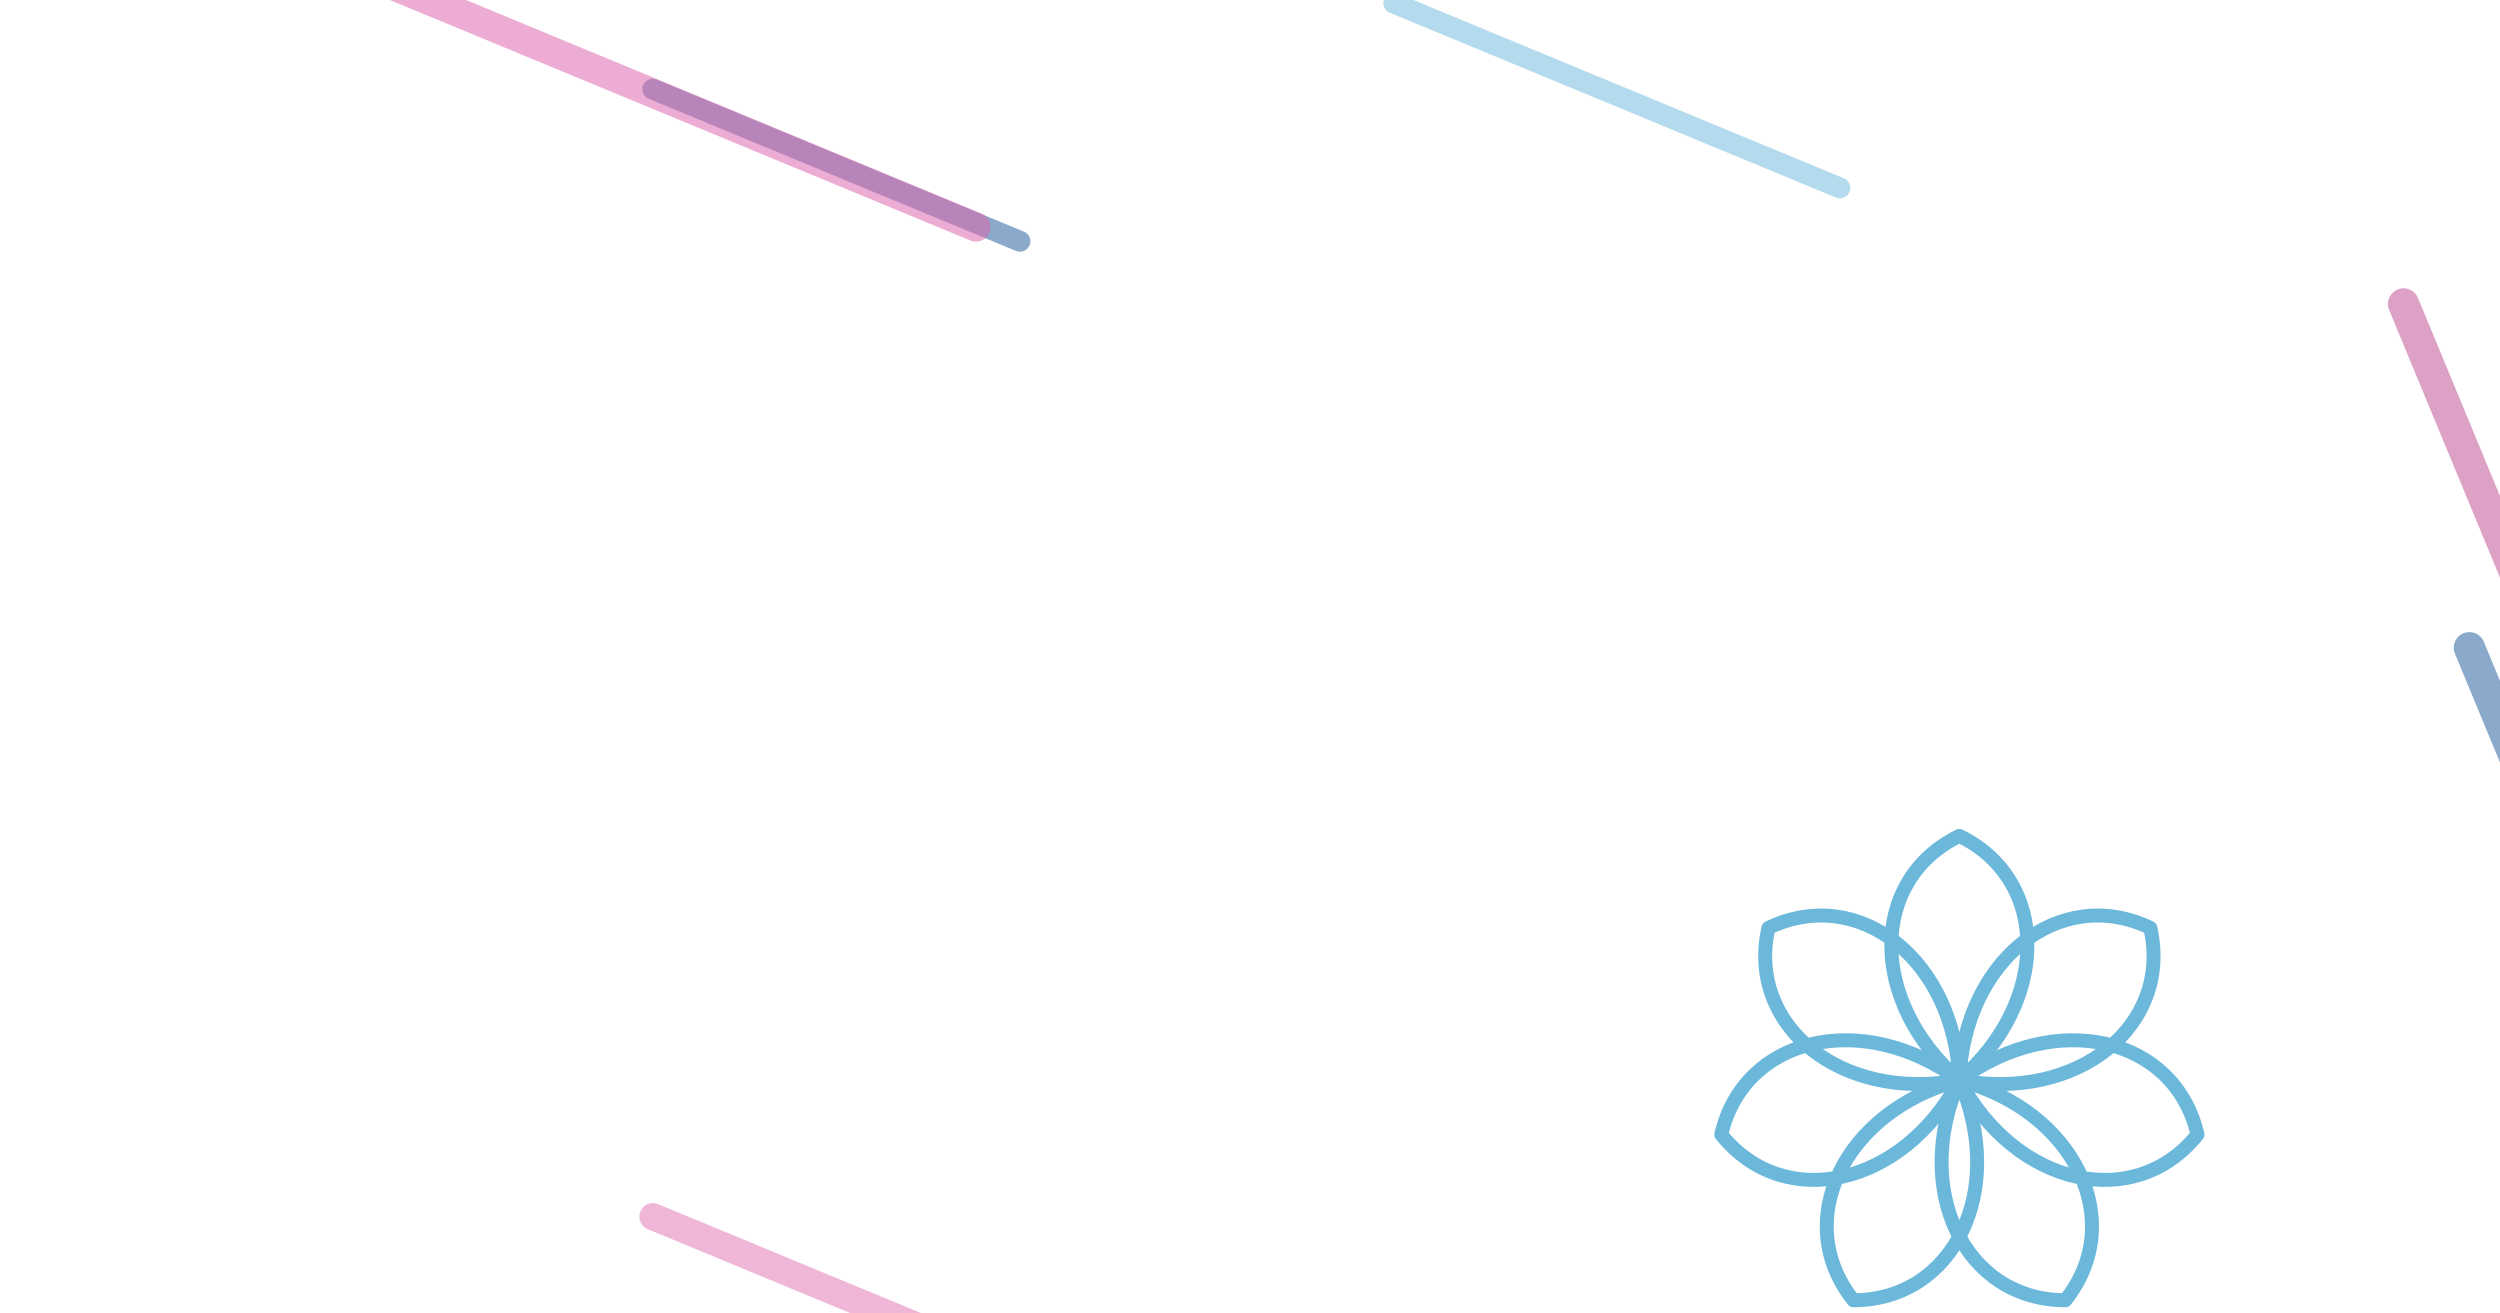
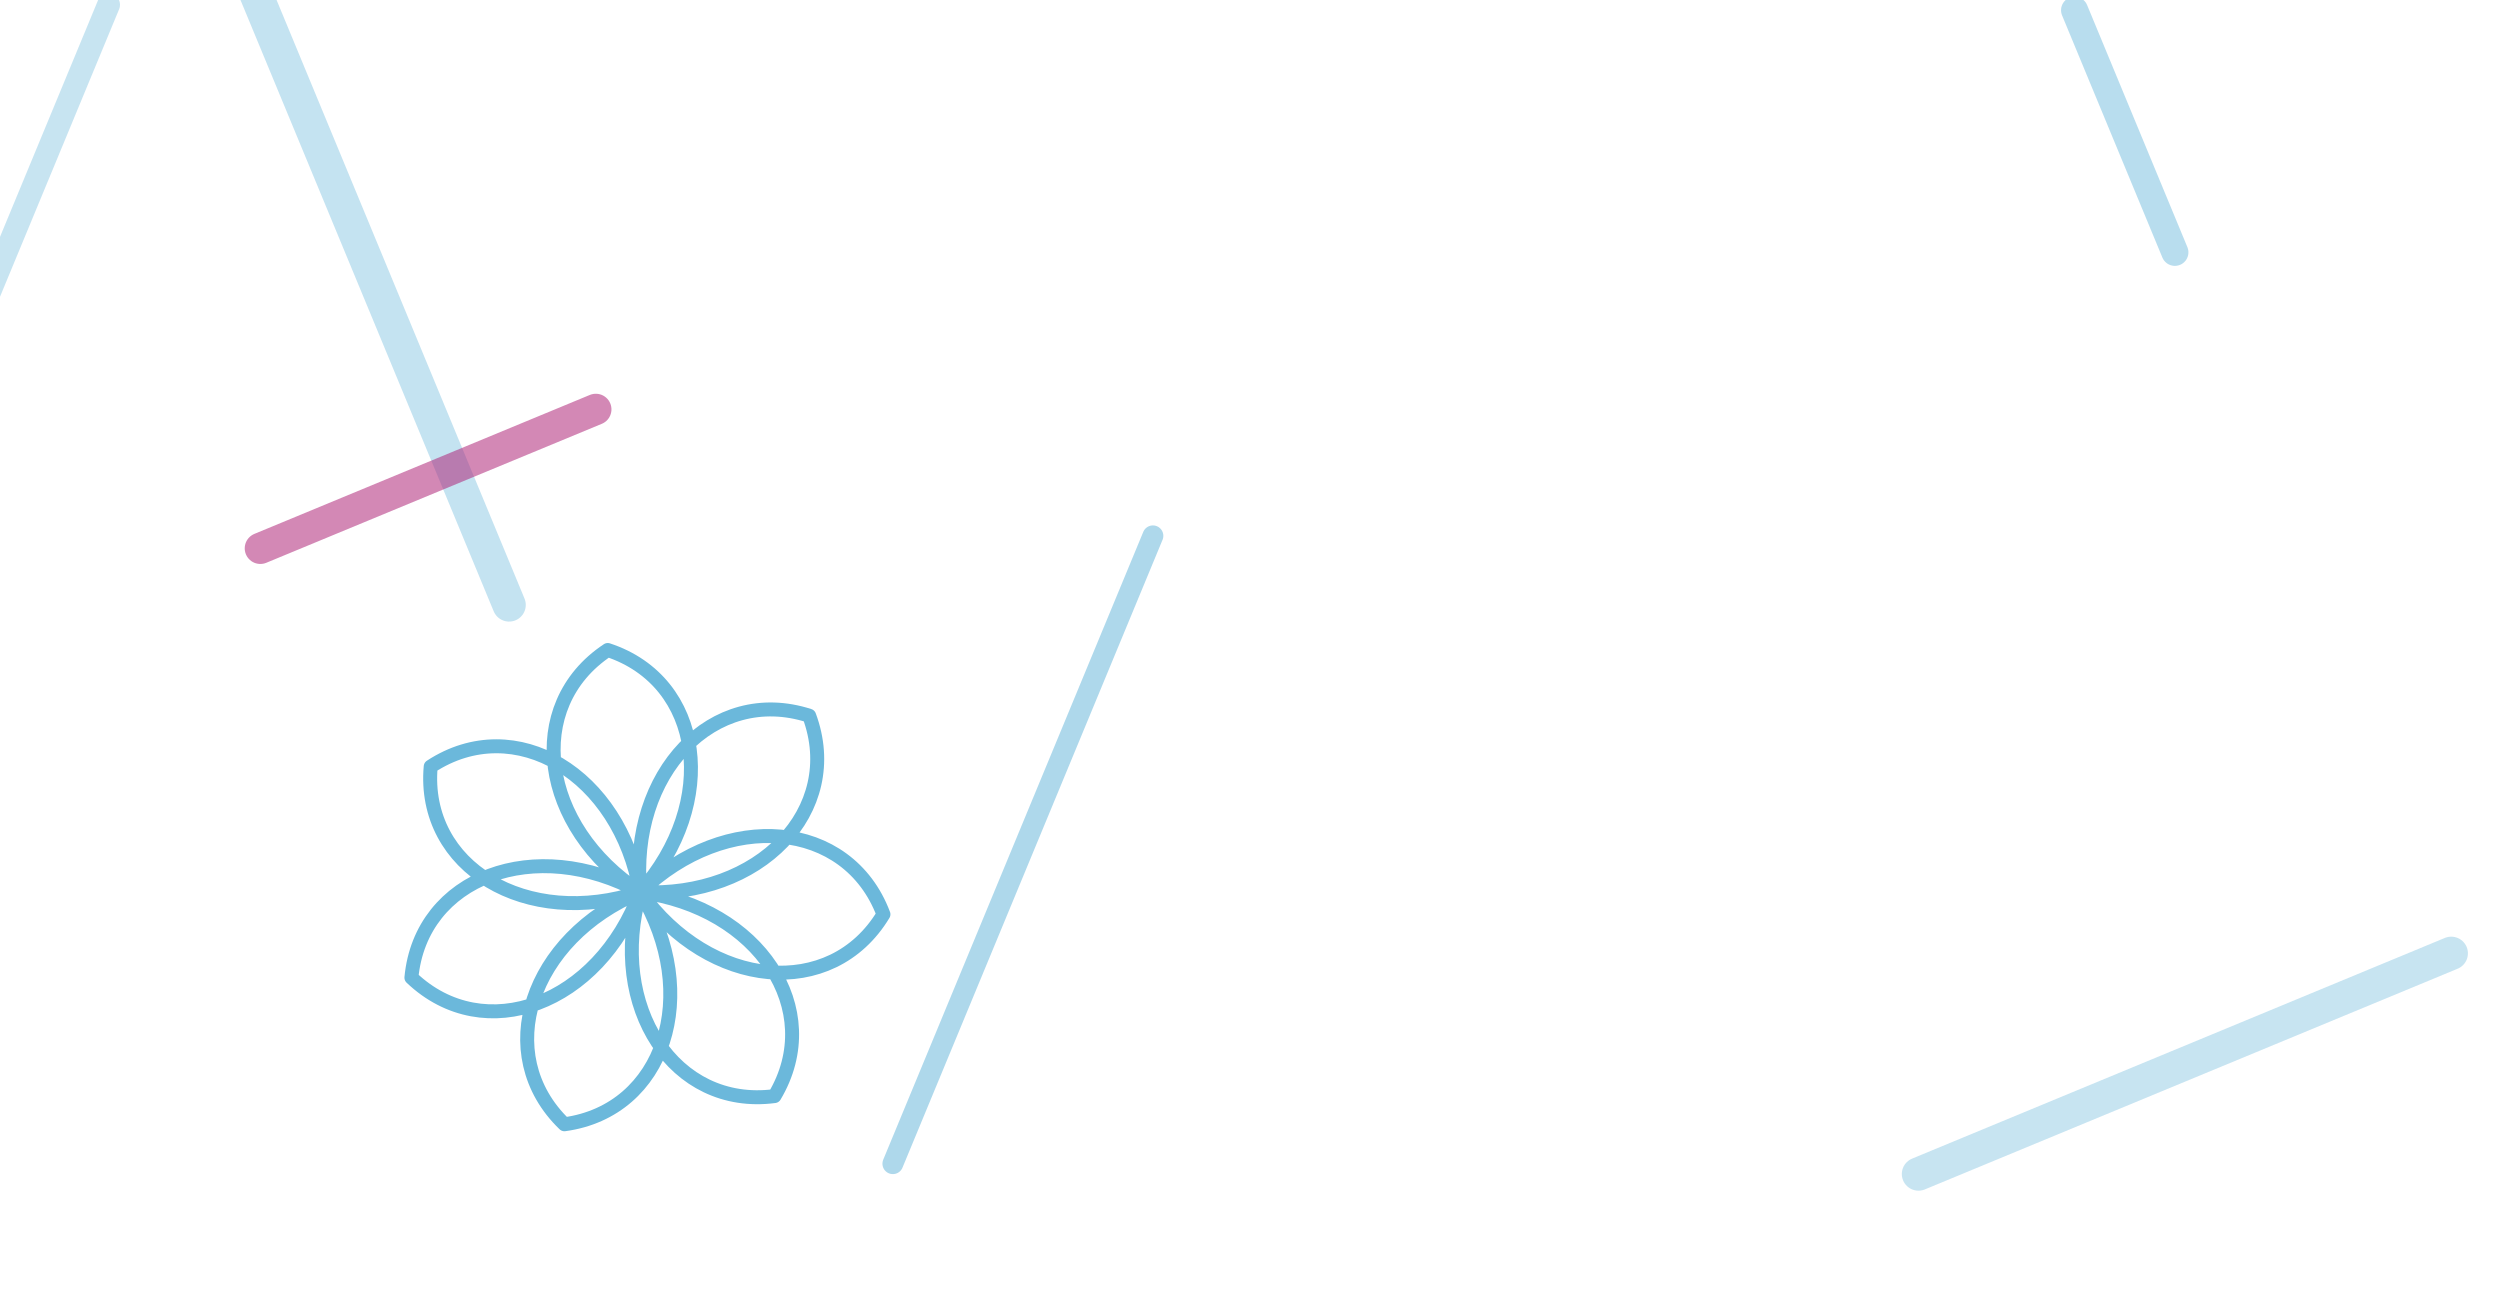
<svg xmlns="http://www.w3.org/2000/svg" width="1200" height="630" viewBox="0 0 1200 630" role="img" aria-label="Abstract geometric blog cover">
  <g fill="none">
-     <line x1="313.4" y1="584.0" x2="487.3" y2="584.0" transform="rotate(22.5 313.4 584.0)" stroke="#dd66ae" stroke-width="13" stroke-linecap="round" opacity="0.48" />
-     <line x1="669.0" y1="1.5" x2="900.8" y2="1.5" transform="rotate(22.5 669.0 1.5)" stroke="#6bb8db" stroke-width="10" stroke-linecap="round" opacity="0.51" />
-     <line x1="313.3" y1="42.8" x2="504.1" y2="42.8" transform="rotate(22.5 313.3 42.8)" stroke="#215b9a" stroke-width="10" stroke-linecap="round" opacity="0.52" />
-     <line x1="1153.7" y1="145.9" x2="1476.2" y2="145.9" transform="rotate(67.5 1153.7 145.9)" stroke="#ae2679" stroke-width="15" stroke-linecap="round" opacity="0.43" />
-     <line x1="1020.2" y1="695.5" x2="1324.2" y2="695.5" transform="rotate(112.5 1020.2 695.5)" stroke="#6bb8db" stroke-width="10" stroke-linecap="round" opacity="0.47" />
-     <line x1="1185.3" y1="310.9" x2="1426.2" y2="310.9" transform="rotate(67.5 1185.3 310.9)" stroke="#215b9a" stroke-width="15" stroke-linecap="round" opacity="0.52" />
-     <line x1="188.5" y1="-7.0" x2="491.5" y2="-7.0" transform="rotate(22.5 188.5 -7.0)" stroke="#dd66ae" stroke-width="14" stroke-linecap="round" opacity="0.54" />
+     <line x1="995.8" y1="4.9" x2="1121.6" y2="4.9" transform="rotate(67.5 995.8 4.9)" stroke="#6bb8db" stroke-width="13" stroke-linecap="round" opacity="0.48" />
+     <line x1="52.1" y1="2.3" x2="318.9" y2="2.3" transform="rotate(112.5 52.1 2.3)" stroke="#6bb8db" stroke-width="11" stroke-linecap="round" opacity="0.38" />
+     <line x1="119.0" y1="-12.3" x2="446.6" y2="-12.3" transform="rotate(67.5 119.0 -12.3)" stroke="#6bb8db" stroke-width="16" stroke-linecap="round" opacity="0.40" />
+     <line x1="286.0" y1="196.5" x2="460.3" y2="196.5" transform="rotate(157.5 286.0 196.5)" stroke="#ae2679" stroke-width="15" stroke-linecap="round" opacity="0.55" />
+     <line x1="1176.6" y1="457.6" x2="1453.4" y2="457.6" transform="rotate(157.5 1176.6 457.6)" stroke="#6bb8db" stroke-width="16" stroke-linecap="round" opacity="0.38" />
+     <line x1="553.4" y1="257.2" x2="879.6" y2="257.2" transform="rotate(112.5 553.4 257.2)" stroke="#6bb8db" stroke-width="10" stroke-linecap="round" opacity="0.55" />
  </g>
-   <g transform="translate(773.0 351.0) scale(3.35)">
+   <g transform="translate(307.3 428.2) rotate(249.5) scale(3.35) translate(-50 -50)">
    <path d="M 50 50 C 63 38.8, 63 21.3, 50 15 C 37 21.3, 37 38.8, 50 50 C 66.86 53.18, 80.54 42.27, 77.36 28.18 C 64.33 21.94, 50.65 32.85, 50 50 C 58.03 65.17, 75.09 69.06, 84.12 57.79 C 80.87 43.71, 63.81 39.82, 50 50 C 43.15 65.73, 50.74 81.5, 65.19 81.53 C 74.17 70.22, 66.57 54.45, 50 50 C 33.43 54.45, 25.83 70.22, 34.81 81.53 C 49.26 81.5, 56.85 65.73, 50 50 C 36.19 39.82, 19.13 43.71, 15.88 57.79 C 24.91 69.06, 41.97 65.17, 50 50 C 49.35 32.85, 35.67 21.94, 22.64 28.18 C 19.46 42.27, 33.14 53.18, 50 50" fill="none" stroke="#6bb8db" stroke-width="2" stroke-linecap="round" stroke-linejoin="round" />
  </g>
</svg>
